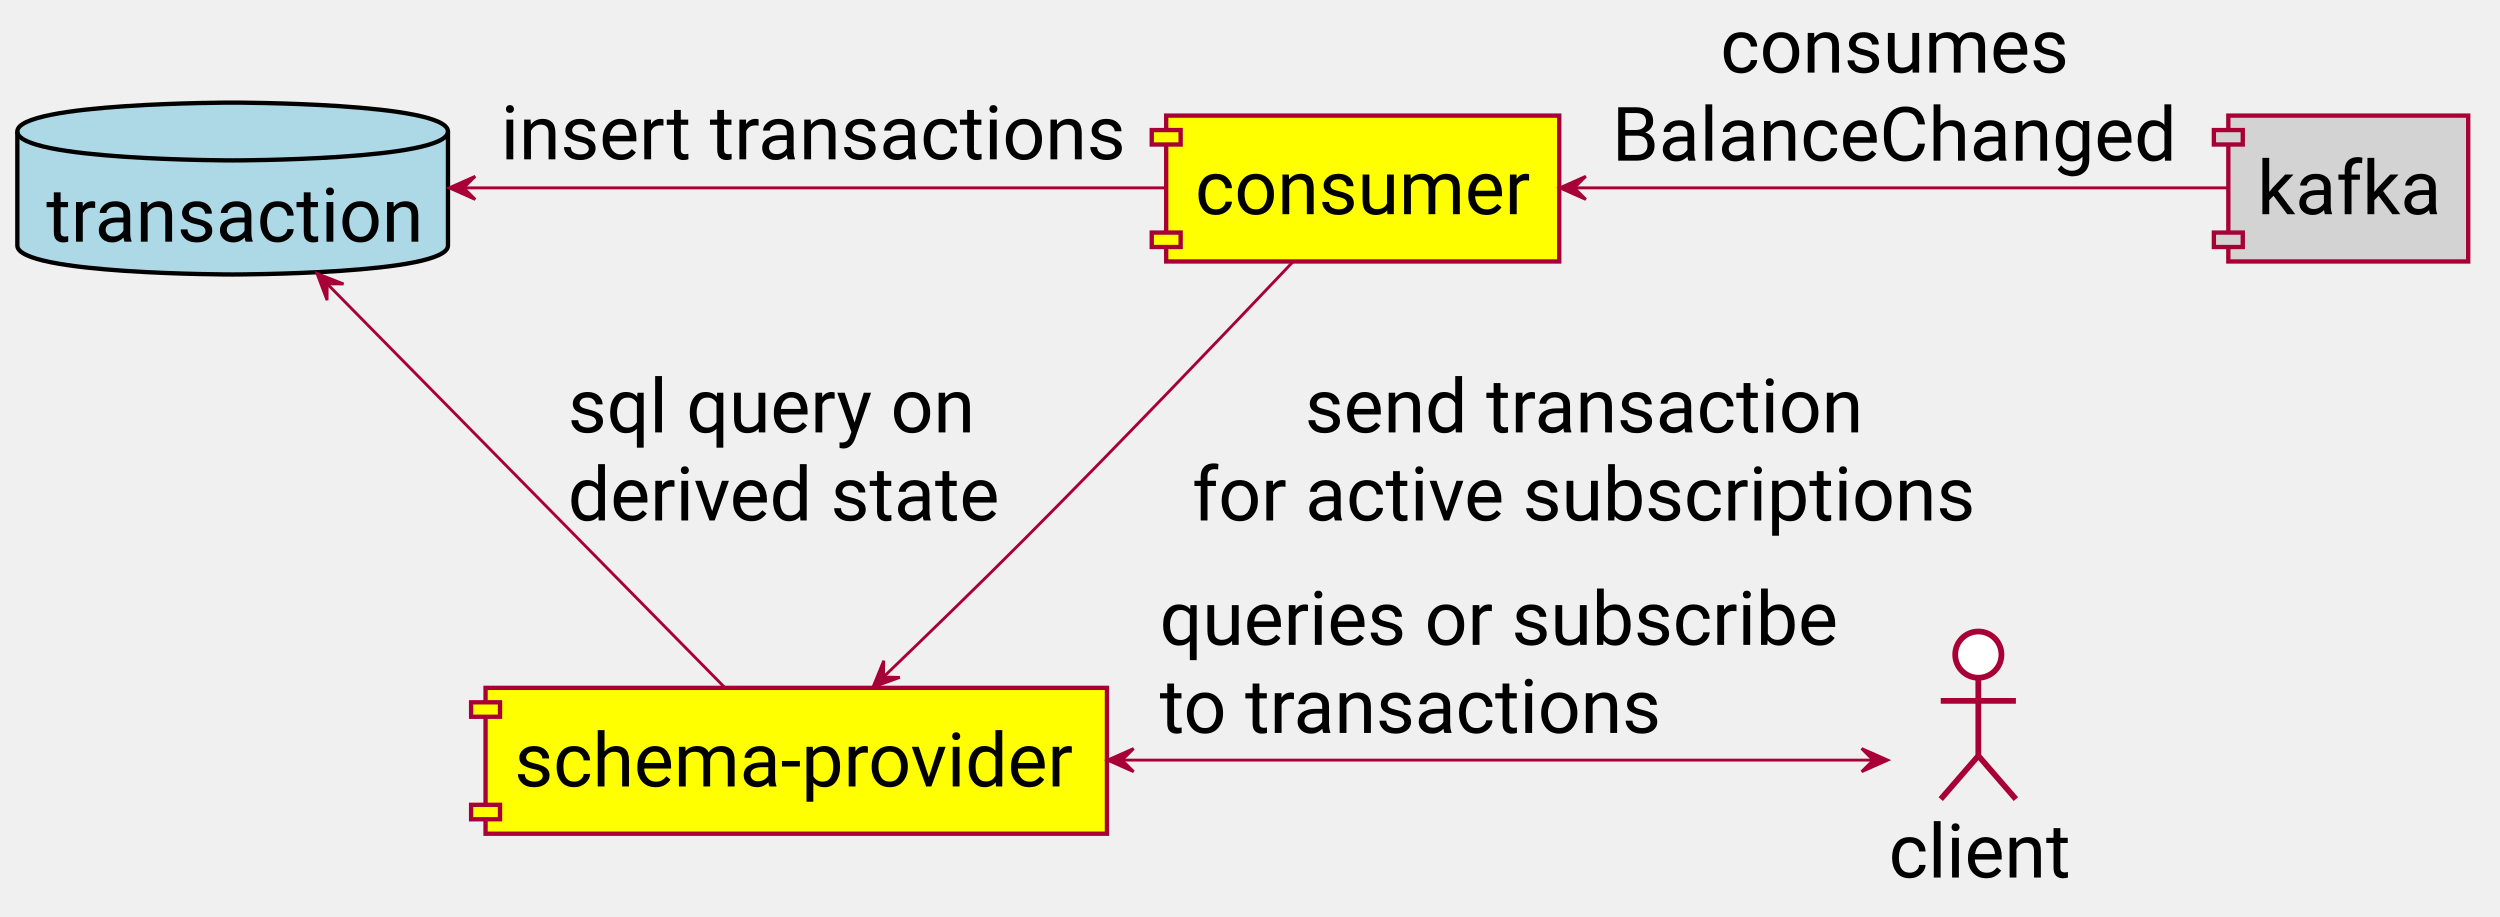
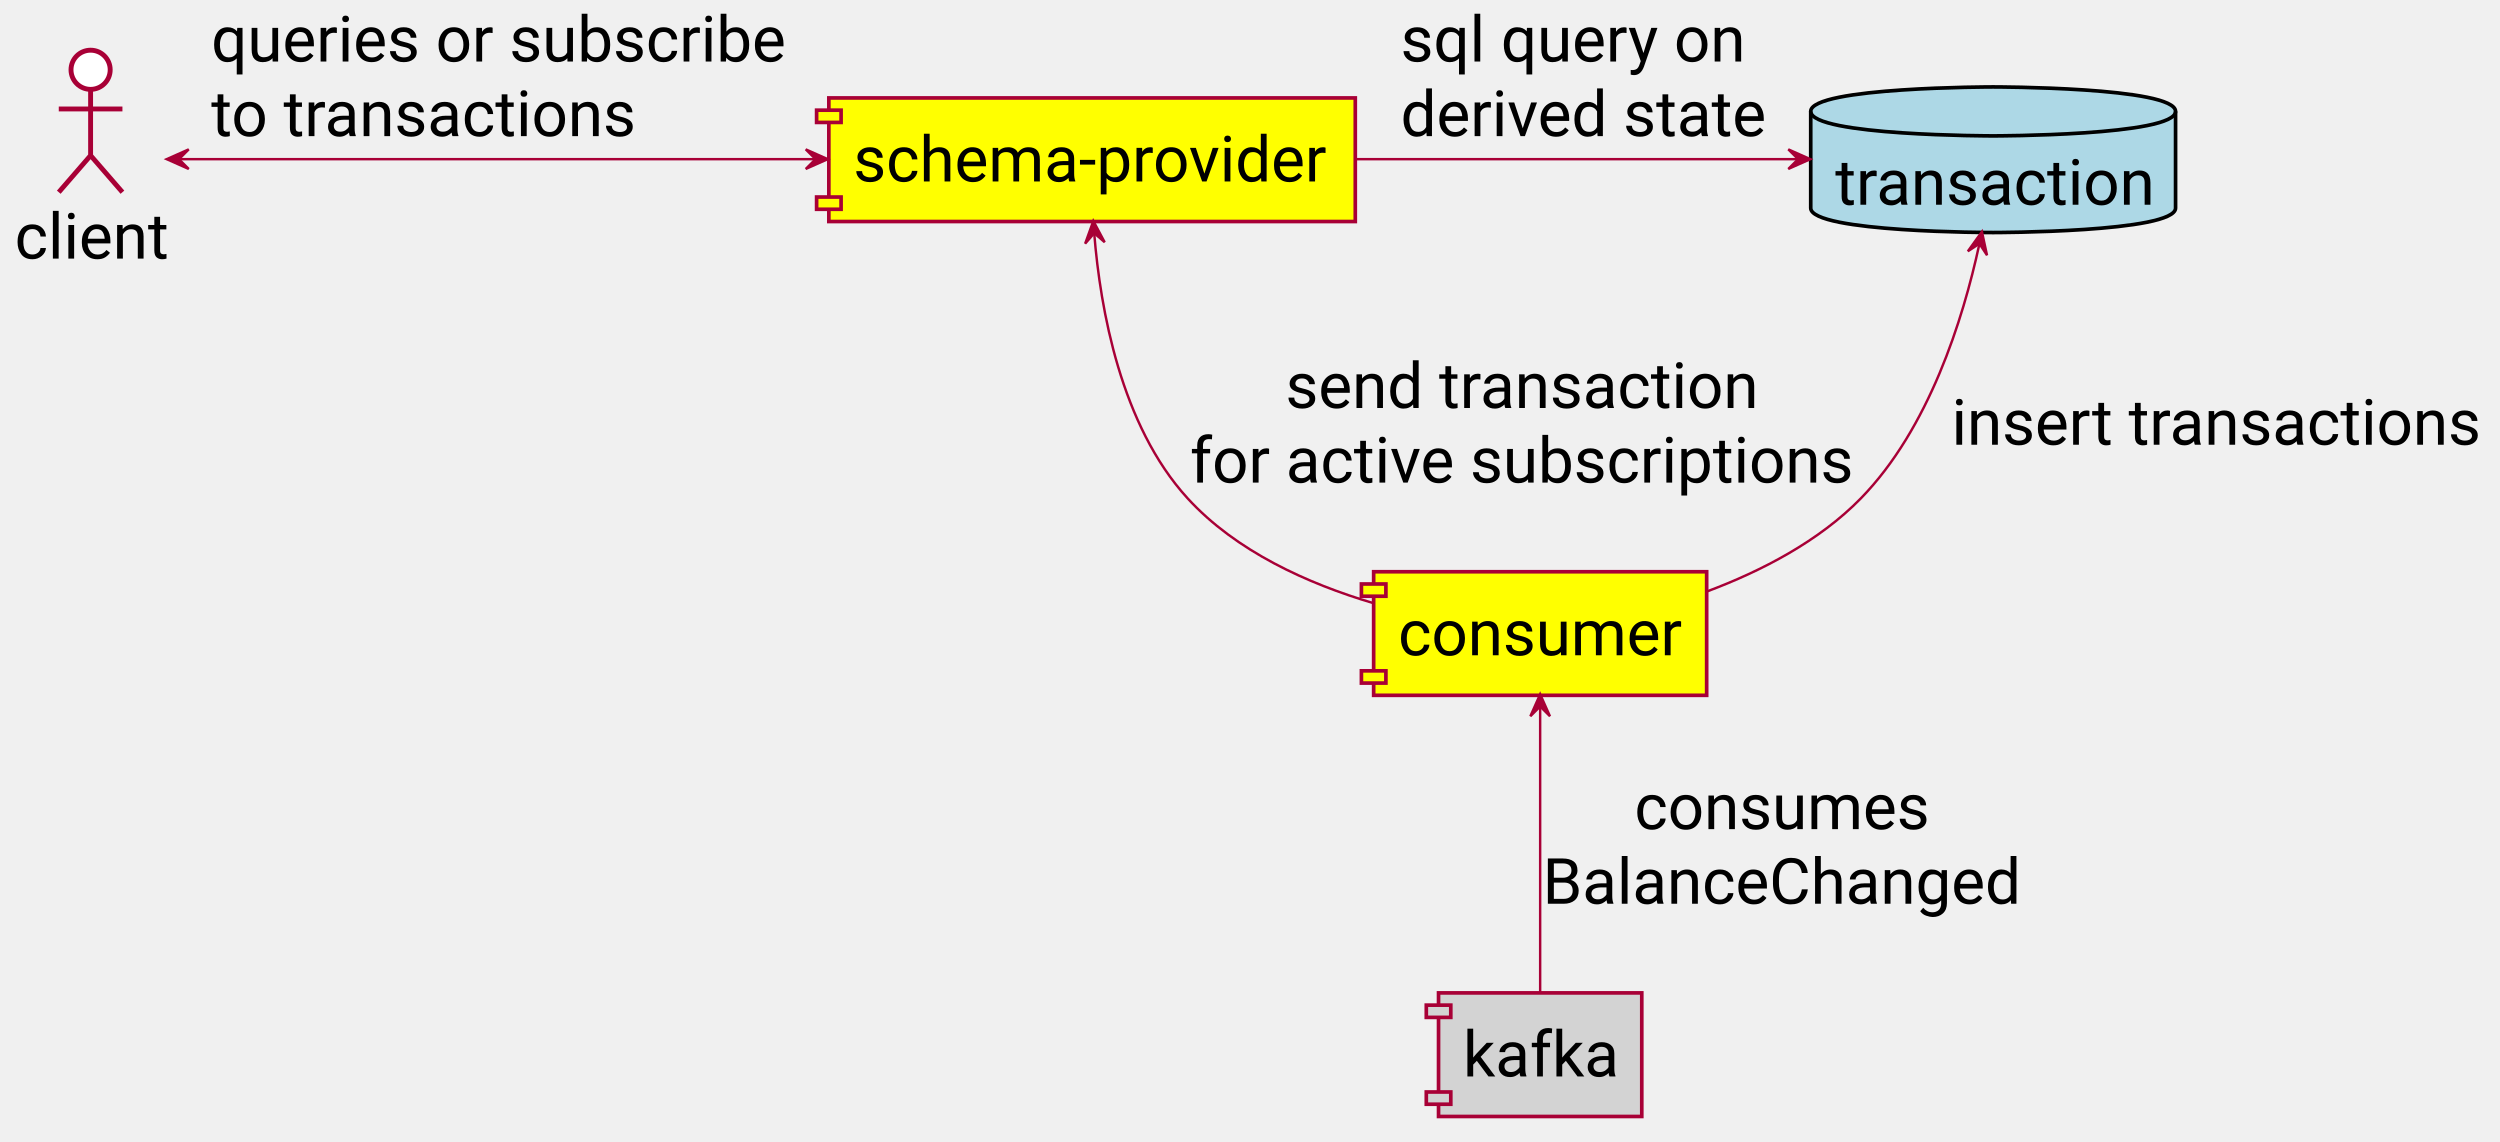
- <svg xmlns="http://www.w3.org/2000/svg" contentScriptType="application/ecmascript" contentStyleType="text/css" height="634px" preserveAspectRatio="none" style="width:1730px;height:634px;" version="1.1" viewBox="0 0 1730 634" width="1730px" zoomAndPan="magnify">
+ <svg xmlns="http://www.w3.org/2000/svg" contentScriptType="application/ecmascript" contentStyleType="text/css" height="932px" preserveAspectRatio="none" style="width:2042px;height:932px;" version="1.1" viewBox="0 0 2042 932" width="2042px" zoomAndPan="magnify">
  <defs />
  <g>
-     <path d="M12,91 C12,71 161,71 161,71 C161,71 310,71 310,91 L310,169.938 C310,189.938 161,189.938 161,189.938 C161,189.938 12,189.938 12,169.938 L12,91 " fill="#ADD8E6" style="stroke: #000000; stroke-width: 3.0;" />
-     <path d="M12,91 C12,111 161,111 161,111 C161,111 310,111 310,91 " fill="none" style="stroke: #000000; stroke-width: 3.0;" />
-     <text fill="#000000" font-family="Roboto" font-size="52" lengthAdjust="spacingAndGlyphs" textLength="258" x="32" y="167.242">transaction</text>
-     <rect fill="#FFFF00" height="100.938" style="stroke: #A80036; stroke-width: 3.0;" width="272" x="807" y="80" />
-     <rect fill="#FFFF00" height="10" style="stroke: #A80036; stroke-width: 3.0;" width="20" x="797" y="90" />
-     <rect fill="#FFFF00" height="10" style="stroke: #A80036; stroke-width: 3.0;" width="20" x="797" y="160.938" />
-     <text fill="#000000" font-family="Roboto" font-size="52" lengthAdjust="spacingAndGlyphs" textLength="232" x="827" y="148.242">consumer</text>
-     <ellipse cx="1369" cy="453" fill="#FFFFFF" rx="16" ry="16" style="stroke: #A80036; stroke-width: 4.0;" />
-     <path d="M1369,469 L1369,523 M1343,485 L1395,485 M1369,523 L1343,553 M1369,523 L1395,553 " fill="none" style="stroke: #A80036; stroke-width: 4.0;" />
-     <text fill="#000000" font-family="Roboto" font-size="52" lengthAdjust="spacingAndGlyphs" textLength="124" x="1307" y="607.242">client</text>
-     <rect fill="#D3D3D3" height="100.938" style="stroke: #A80036; stroke-width: 3.0;" width="166" x="1542" y="80" />
-     <rect fill="#D3D3D3" height="10" style="stroke: #A80036; stroke-width: 3.0;" width="20" x="1532" y="90" />
-     <rect fill="#D3D3D3" height="10" style="stroke: #A80036; stroke-width: 3.0;" width="20" x="1532" y="160.938" />
-     <text fill="#000000" font-family="Roboto" font-size="52" lengthAdjust="spacingAndGlyphs" textLength="126" x="1562" y="148.242">kafka</text>
-     <rect fill="#FFFF00" height="100.938" style="stroke: #A80036; stroke-width: 3.0;" width="430" x="336" y="476" />
-     <rect fill="#FFFF00" height="10" style="stroke: #A80036; stroke-width: 3.0;" width="20" x="326" y="486" />
-     <rect fill="#FFFF00" height="10" style="stroke: #A80036; stroke-width: 3.0;" width="20" x="326" y="556.938" />
-     <text fill="#000000" font-family="Roboto" font-size="52" lengthAdjust="spacingAndGlyphs" textLength="390" x="356" y="544.242">schema-provider</text>
-     <path d="M321.039,130 C464.094,130 671.44,130 806.735,130 " fill="none" id="tr&lt;-c" style="stroke: #A80036; stroke-width: 2.0;" />
-     <polygon fill="#A80036" points="310.852,130,328.852,138,320.852,130,328.852,122,310.852,130" style="stroke: #A80036; stroke-width: 2.0;" />
-     <text fill="#000000" font-family="Roboto" font-size="52" lengthAdjust="spacingAndGlyphs" textLength="424" x="346.5" y="110.242">insert transactions</text>
-     <path d="M1090.02,130 C1227.919,130 1429.236,130 1541.477,130 " fill="none" id="c&lt;-kc" style="stroke: #A80036; stroke-width: 2.0;" />
-     <polygon fill="#A80036" points="1079.374,130,1097.374,138,1089.374,130,1097.374,122,1079.374,130" style="stroke: #A80036; stroke-width: 2.0;" />
-     <text fill="#000000" font-family="Roboto" font-size="52" lengthAdjust="spacingAndGlyphs" textLength="240" x="1190.5" y="50.242">consumes</text>
-     <text fill="#000000" font-family="Roboto" font-size="52" lengthAdjust="spacingAndGlyphs" textLength="390" x="1115.5" y="111.18">BalanceChanged</text>
-     <path d="M776.56,526 C950.616,526 1180.579,526 1296.124,526 " fill="none" id="sp-cl" style="stroke: #A80036; stroke-width: 2.0;" />
-     <polygon fill="#A80036" points="1306.268,526,1288.268,518,1296.268,526,1288.268,534,1306.268,526" style="stroke: #A80036; stroke-width: 2.0;" />
-     <polygon fill="#A80036" points="766.455,526,784.455,534,776.455,526,784.455,518,766.455,526" style="stroke: #A80036; stroke-width: 2.0;" />
-     <text fill="#000000" font-family="Roboto" font-size="52" lengthAdjust="spacingAndGlyphs" textLength="468" x="802.5" y="446.242">queries or subscribe</text>
-     <text fill="#000000" font-family="Roboto" font-size="52" lengthAdjust="spacingAndGlyphs" textLength="342" x="802.5" y="507.18">to transactions</text>
-     <path d="M226.741,196.752 C304.374,275.58 431.741,404.906 501.5,475.738 " fill="none" id="tr&lt;-sp" style="stroke: #A80036; stroke-width: 2.0;" />
-     <polygon fill="#A80036" points="219.387,189.285,226.317,207.723,226.404,196.41,237.717,196.496,219.387,189.285" style="stroke: #A80036; stroke-width: 2.0;" />
-     <text fill="#000000" font-family="Roboto" font-size="52" lengthAdjust="spacingAndGlyphs" textLength="278" x="393" y="299.242">sql query on</text>
-     <text fill="#000000" font-family="Roboto" font-size="52" lengthAdjust="spacingAndGlyphs" textLength="298" x="393" y="360.18">derived state</text>
-     <path d="M895.106,180.76 C848.163,230.269 774.342,307.475 709,373 C677.184,404.904 641.13,439.904 611.503,468.367 " fill="none" id="c-&gt;sp" style="stroke: #A80036; stroke-width: 2.0;" />
-     <polygon fill="#A80036" points="604.116,475.456,622.642,468.764,611.331,468.532,611.563,457.221,604.116,475.456" style="stroke: #A80036; stroke-width: 2.0;" />
-     <text fill="#000000" font-family="Roboto" font-size="52" lengthAdjust="spacingAndGlyphs" textLength="382" x="903" y="299.242">send transaction</text>
-     <text fill="#000000" font-family="Roboto" font-size="52" lengthAdjust="spacingAndGlyphs" textLength="538" x="825" y="360.18">for active subscriptions</text>
+     <ellipse cx="74" cy="57" fill="#FFFFFF" rx="16" ry="16" style="stroke: #A80036; stroke-width: 4.0;" />
+     <path d="M74,73 L74,127 M48,89 L100,89 M74,127 L48,157 M74,127 L100,157 " fill="none" style="stroke: #A80036; stroke-width: 4.0;" />
+     <text fill="#000000" font-family="Roboto" font-size="52" lengthAdjust="spacingAndGlyphs" textLength="124" x="12" y="211.242">client</text>
+     <path d="M1479,91 C1479,71 1628,71 1628,71 C1628,71 1777,71 1777,91 L1777,169.938 C1777,189.938 1628,189.938 1628,189.938 C1628,189.938 1479,189.938 1479,169.938 L1479,91 " fill="#ADD8E6" style="stroke: #000000; stroke-width: 3.0;" />
+     <path d="M1479,91 C1479,111 1628,111 1628,111 C1628,111 1777,111 1777,91 " fill="none" style="stroke: #000000; stroke-width: 3.0;" />
+     <text fill="#000000" font-family="Roboto" font-size="52" lengthAdjust="spacingAndGlyphs" textLength="258" x="1499" y="167.242">transaction</text>
+     <rect fill="#FFFF00" height="100.938" style="stroke: #A80036; stroke-width: 3.0;" width="272" x="1122" y="467" />
+     <rect fill="#FFFF00" height="10" style="stroke: #A80036; stroke-width: 3.0;" width="20" x="1112" y="477" />
+     <rect fill="#FFFF00" height="10" style="stroke: #A80036; stroke-width: 3.0;" width="20" x="1112" y="547.938" />
+     <text fill="#000000" font-family="Roboto" font-size="52" lengthAdjust="spacingAndGlyphs" textLength="232" x="1142" y="535.242">consumer</text>
+     <rect fill="#D3D3D3" height="100.938" style="stroke: #A80036; stroke-width: 3.0;" width="166" x="1175" y="811" />
+     <rect fill="#D3D3D3" height="10" style="stroke: #A80036; stroke-width: 3.0;" width="20" x="1165" y="821" />
+     <rect fill="#D3D3D3" height="10" style="stroke: #A80036; stroke-width: 3.0;" width="20" x="1165" y="891.938" />
+     <text fill="#000000" font-family="Roboto" font-size="52" lengthAdjust="spacingAndGlyphs" textLength="126" x="1195" y="879.242">kafka</text>
+     <rect fill="#FFFF00" height="100.938" style="stroke: #A80036; stroke-width: 3.0;" width="430" x="677" y="80" />
+     <rect fill="#FFFF00" height="10" style="stroke: #A80036; stroke-width: 3.0;" width="20" x="667" y="90" />
+     <rect fill="#FFFF00" height="10" style="stroke: #A80036; stroke-width: 3.0;" width="20" x="667" y="160.938" />
+     <text fill="#000000" font-family="Roboto" font-size="52" lengthAdjust="spacingAndGlyphs" textLength="390" x="697" y="148.242">schema-provider</text>
+     <path d="M146.468,130 C261.735,130 491.605,130 665.789,130 " fill="none" id="cl-sp" style="stroke: #A80036; stroke-width: 2.0;" />
+     <polygon fill="#A80036" points="676.13,130,658.13,122,666.13,130,658.13,138,676.13,130" style="stroke: #A80036; stroke-width: 2.0;" />
+     <polygon fill="#A80036" points="136.154,130,154.154,138,146.154,130,154.154,122,136.154,130" style="stroke: #A80036; stroke-width: 2.0;" />
+     <text fill="#000000" font-family="Roboto" font-size="52" lengthAdjust="spacingAndGlyphs" textLength="468" x="172.5" y="50.242">queries or subscribe</text>
+     <text fill="#000000" font-family="Roboto" font-size="52" lengthAdjust="spacingAndGlyphs" textLength="342" x="172.5" y="111.18">to transactions</text>
+     <path d="M1107.851,130 C1223.317,130 1363.038,130 1468.582,130 " fill="none" id="sp-&gt;tr" style="stroke: #A80036; stroke-width: 2.0;" />
+     <polygon fill="#A80036" points="1478.687,130,1460.687,122,1468.687,130,1460.687,138,1478.687,130" style="stroke: #A80036; stroke-width: 2.0;" />
+     <text fill="#000000" font-family="Roboto" font-size="52" lengthAdjust="spacingAndGlyphs" textLength="278" x="1144" y="50.242">sql query on</text>
+     <text fill="#000000" font-family="Roboto" font-size="52" lengthAdjust="spacingAndGlyphs" textLength="298" x="1144" y="111.18">derived state</text>
+     <path d="M1616.672,199.667 C1603.324,261.298 1575.51,350.042 1520,407 C1485.913,441.976 1439.007,466.351 1394.296,483.093 " fill="none" id="tr&lt;-c" style="stroke: #A80036; stroke-width: 2.0;" />
+     <polygon fill="#A80036" points="1618.845,189.254,1607.335,205.239,1616.802,199.043,1622.998,208.509,1618.845,189.254" style="stroke: #A80036; stroke-width: 2.0;" />
+     <text fill="#000000" font-family="Roboto" font-size="52" lengthAdjust="spacingAndGlyphs" textLength="424" x="1594" y="363.242">insert transactions</text>
+     <path d="M1258,577.317 C1258,643.636 1258,748.983 1258,810.919 " fill="none" id="c&lt;-kc" style="stroke: #A80036; stroke-width: 2.0;" />
+     <polygon fill="#A80036" points="1258,567.021,1250,585.021,1258,577.021,1266,585.021,1258,567.021" style="stroke: #A80036; stroke-width: 2.0;" />
+     <text fill="#000000" font-family="Roboto" font-size="52" lengthAdjust="spacingAndGlyphs" textLength="240" x="1335" y="677.242">consumes</text>
+     <text fill="#000000" font-family="Roboto" font-size="52" lengthAdjust="spacingAndGlyphs" textLength="390" x="1260" y="738.18">BalanceChanged</text>
+     <path d="M1121.833,492.672 C1067.932,476.651 1009.528,450.271 970,407 C915.531,347.373 898.75,252.603 893.779,190.846 " fill="none" id="c-&gt;sp" style="stroke: #A80036; stroke-width: 2.0;" />
+     <polygon fill="#A80036" points="893.03,180.473,886.348,199.002,893.751,190.447,902.306,197.85,893.03,180.473" style="stroke: #A80036; stroke-width: 2.0;" />
+     <text fill="#000000" font-family="Roboto" font-size="52" lengthAdjust="spacingAndGlyphs" textLength="382" x="1050" y="333.242">send transaction</text>
+     <text fill="#000000" font-family="Roboto" font-size="52" lengthAdjust="spacingAndGlyphs" textLength="538" x="972" y="394.18">for active subscriptions</text>
  </g>
</svg>
